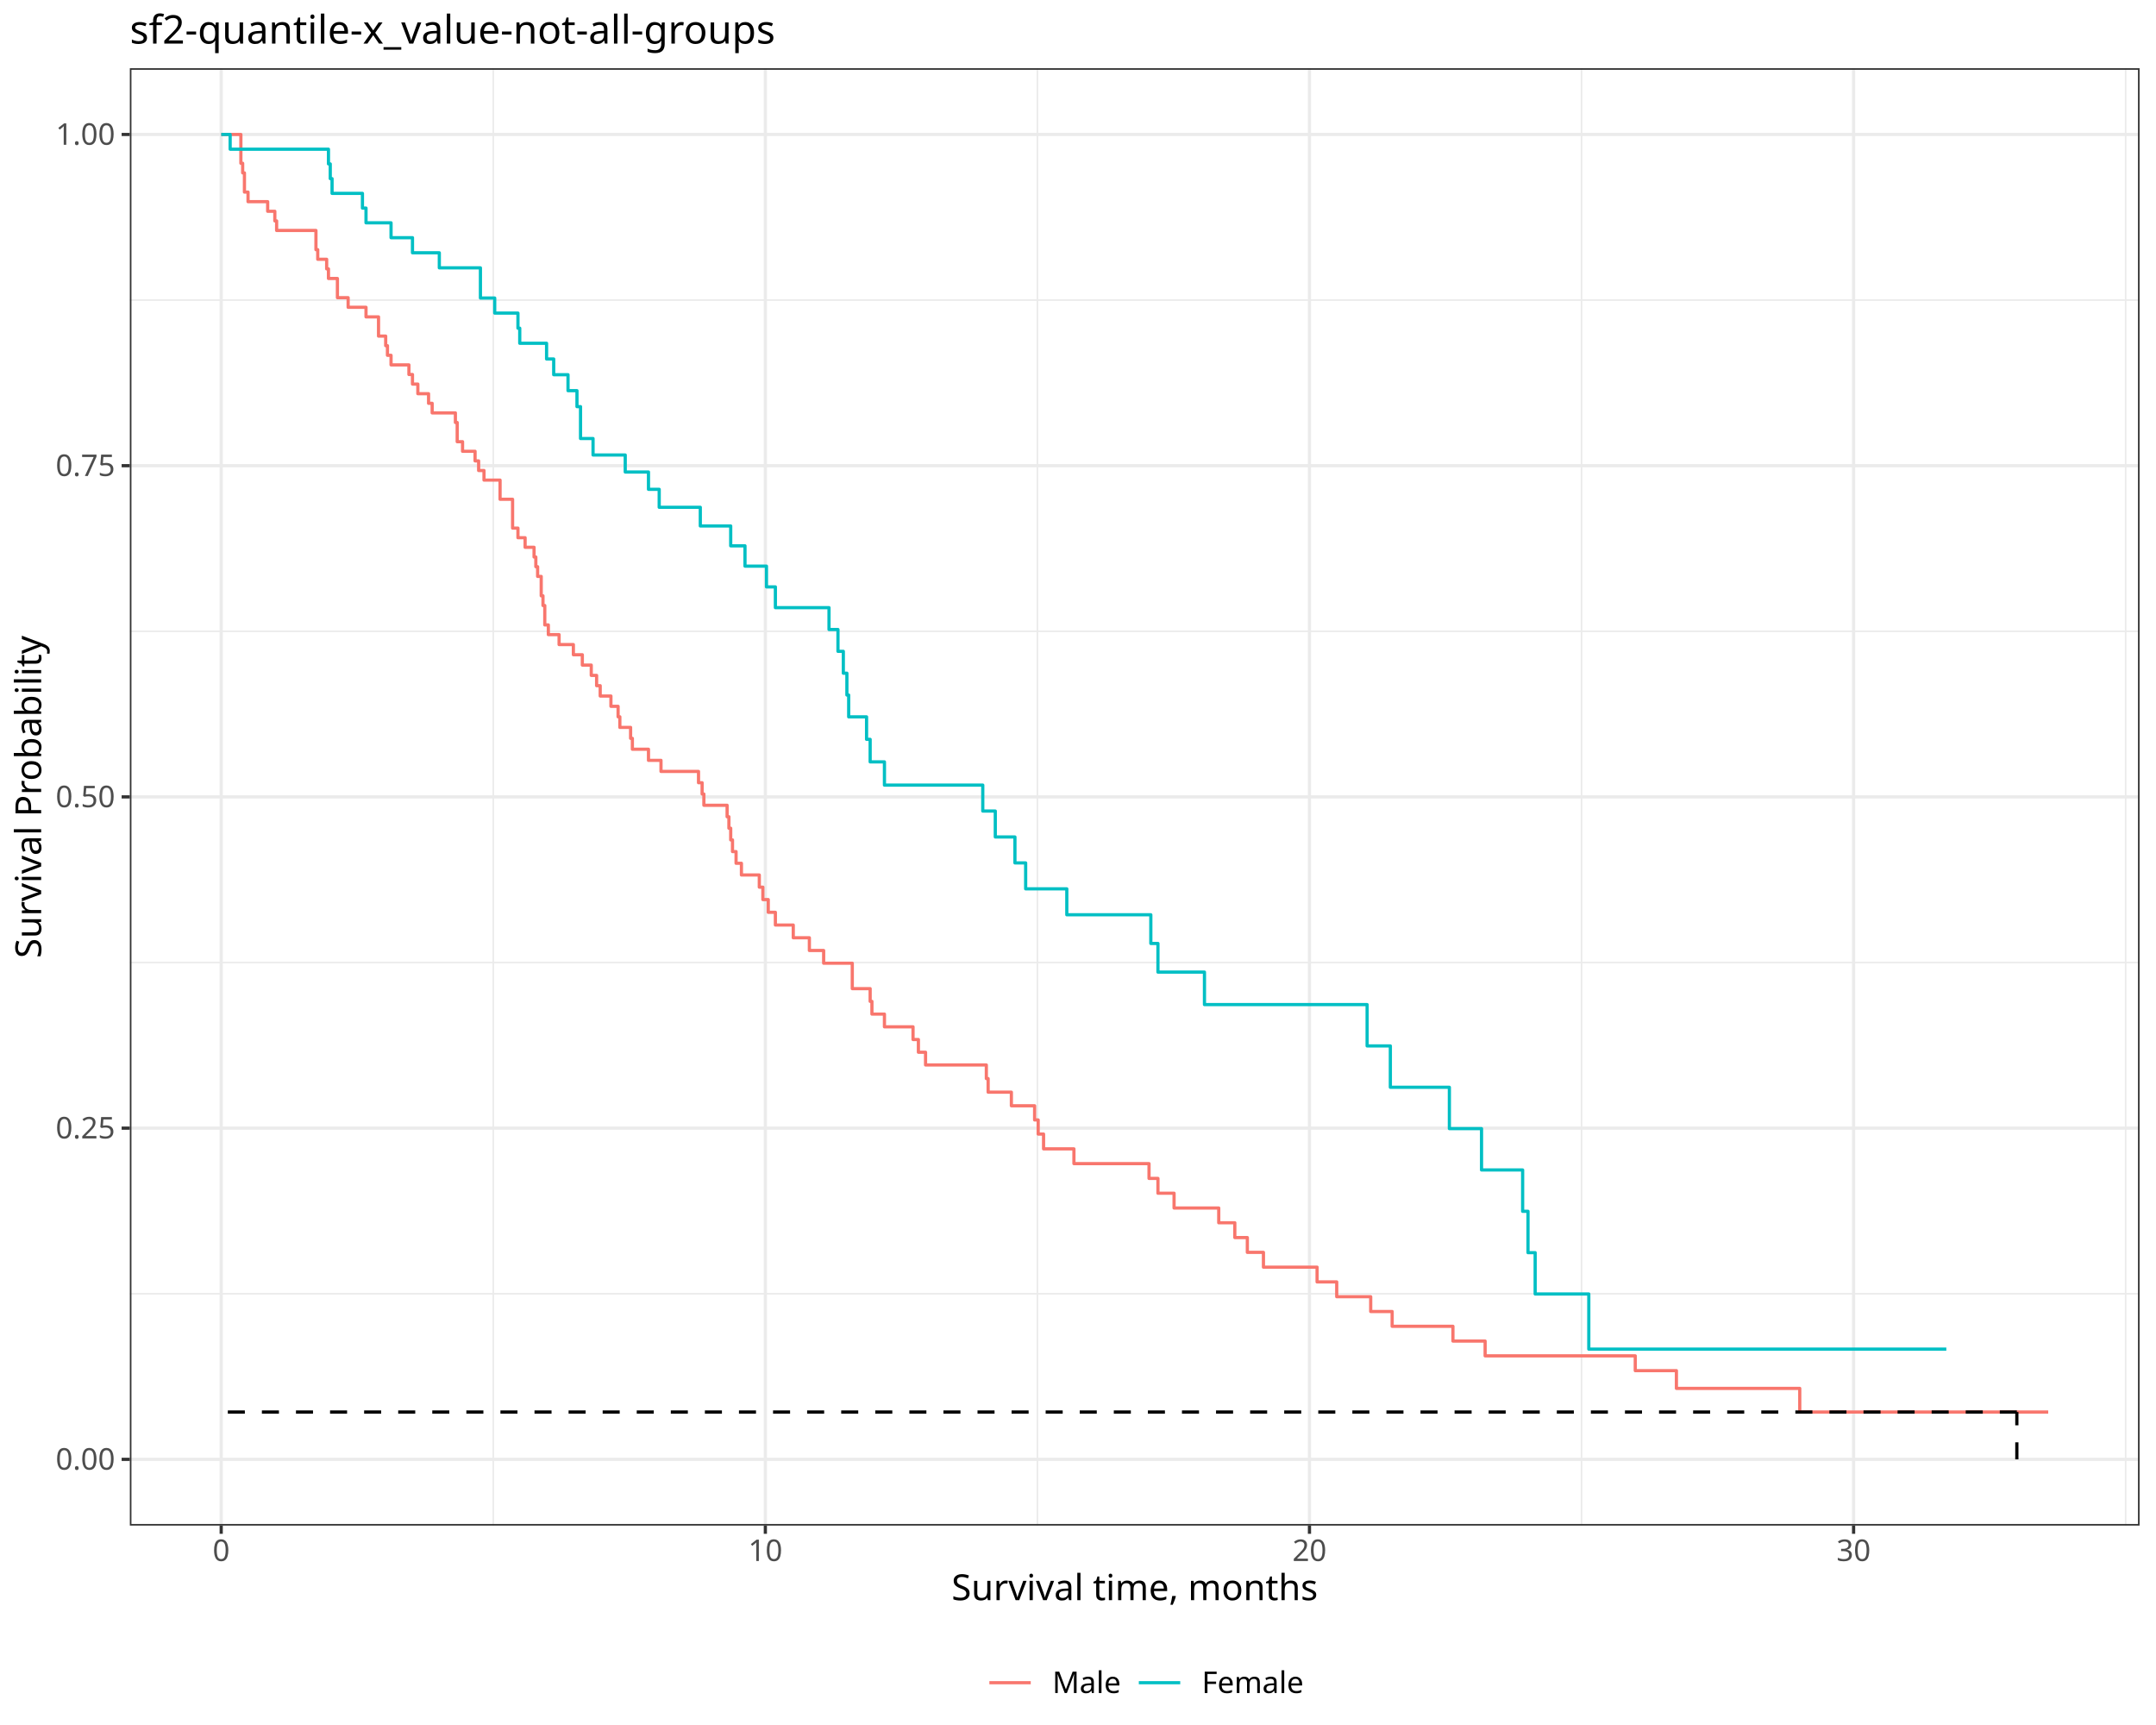
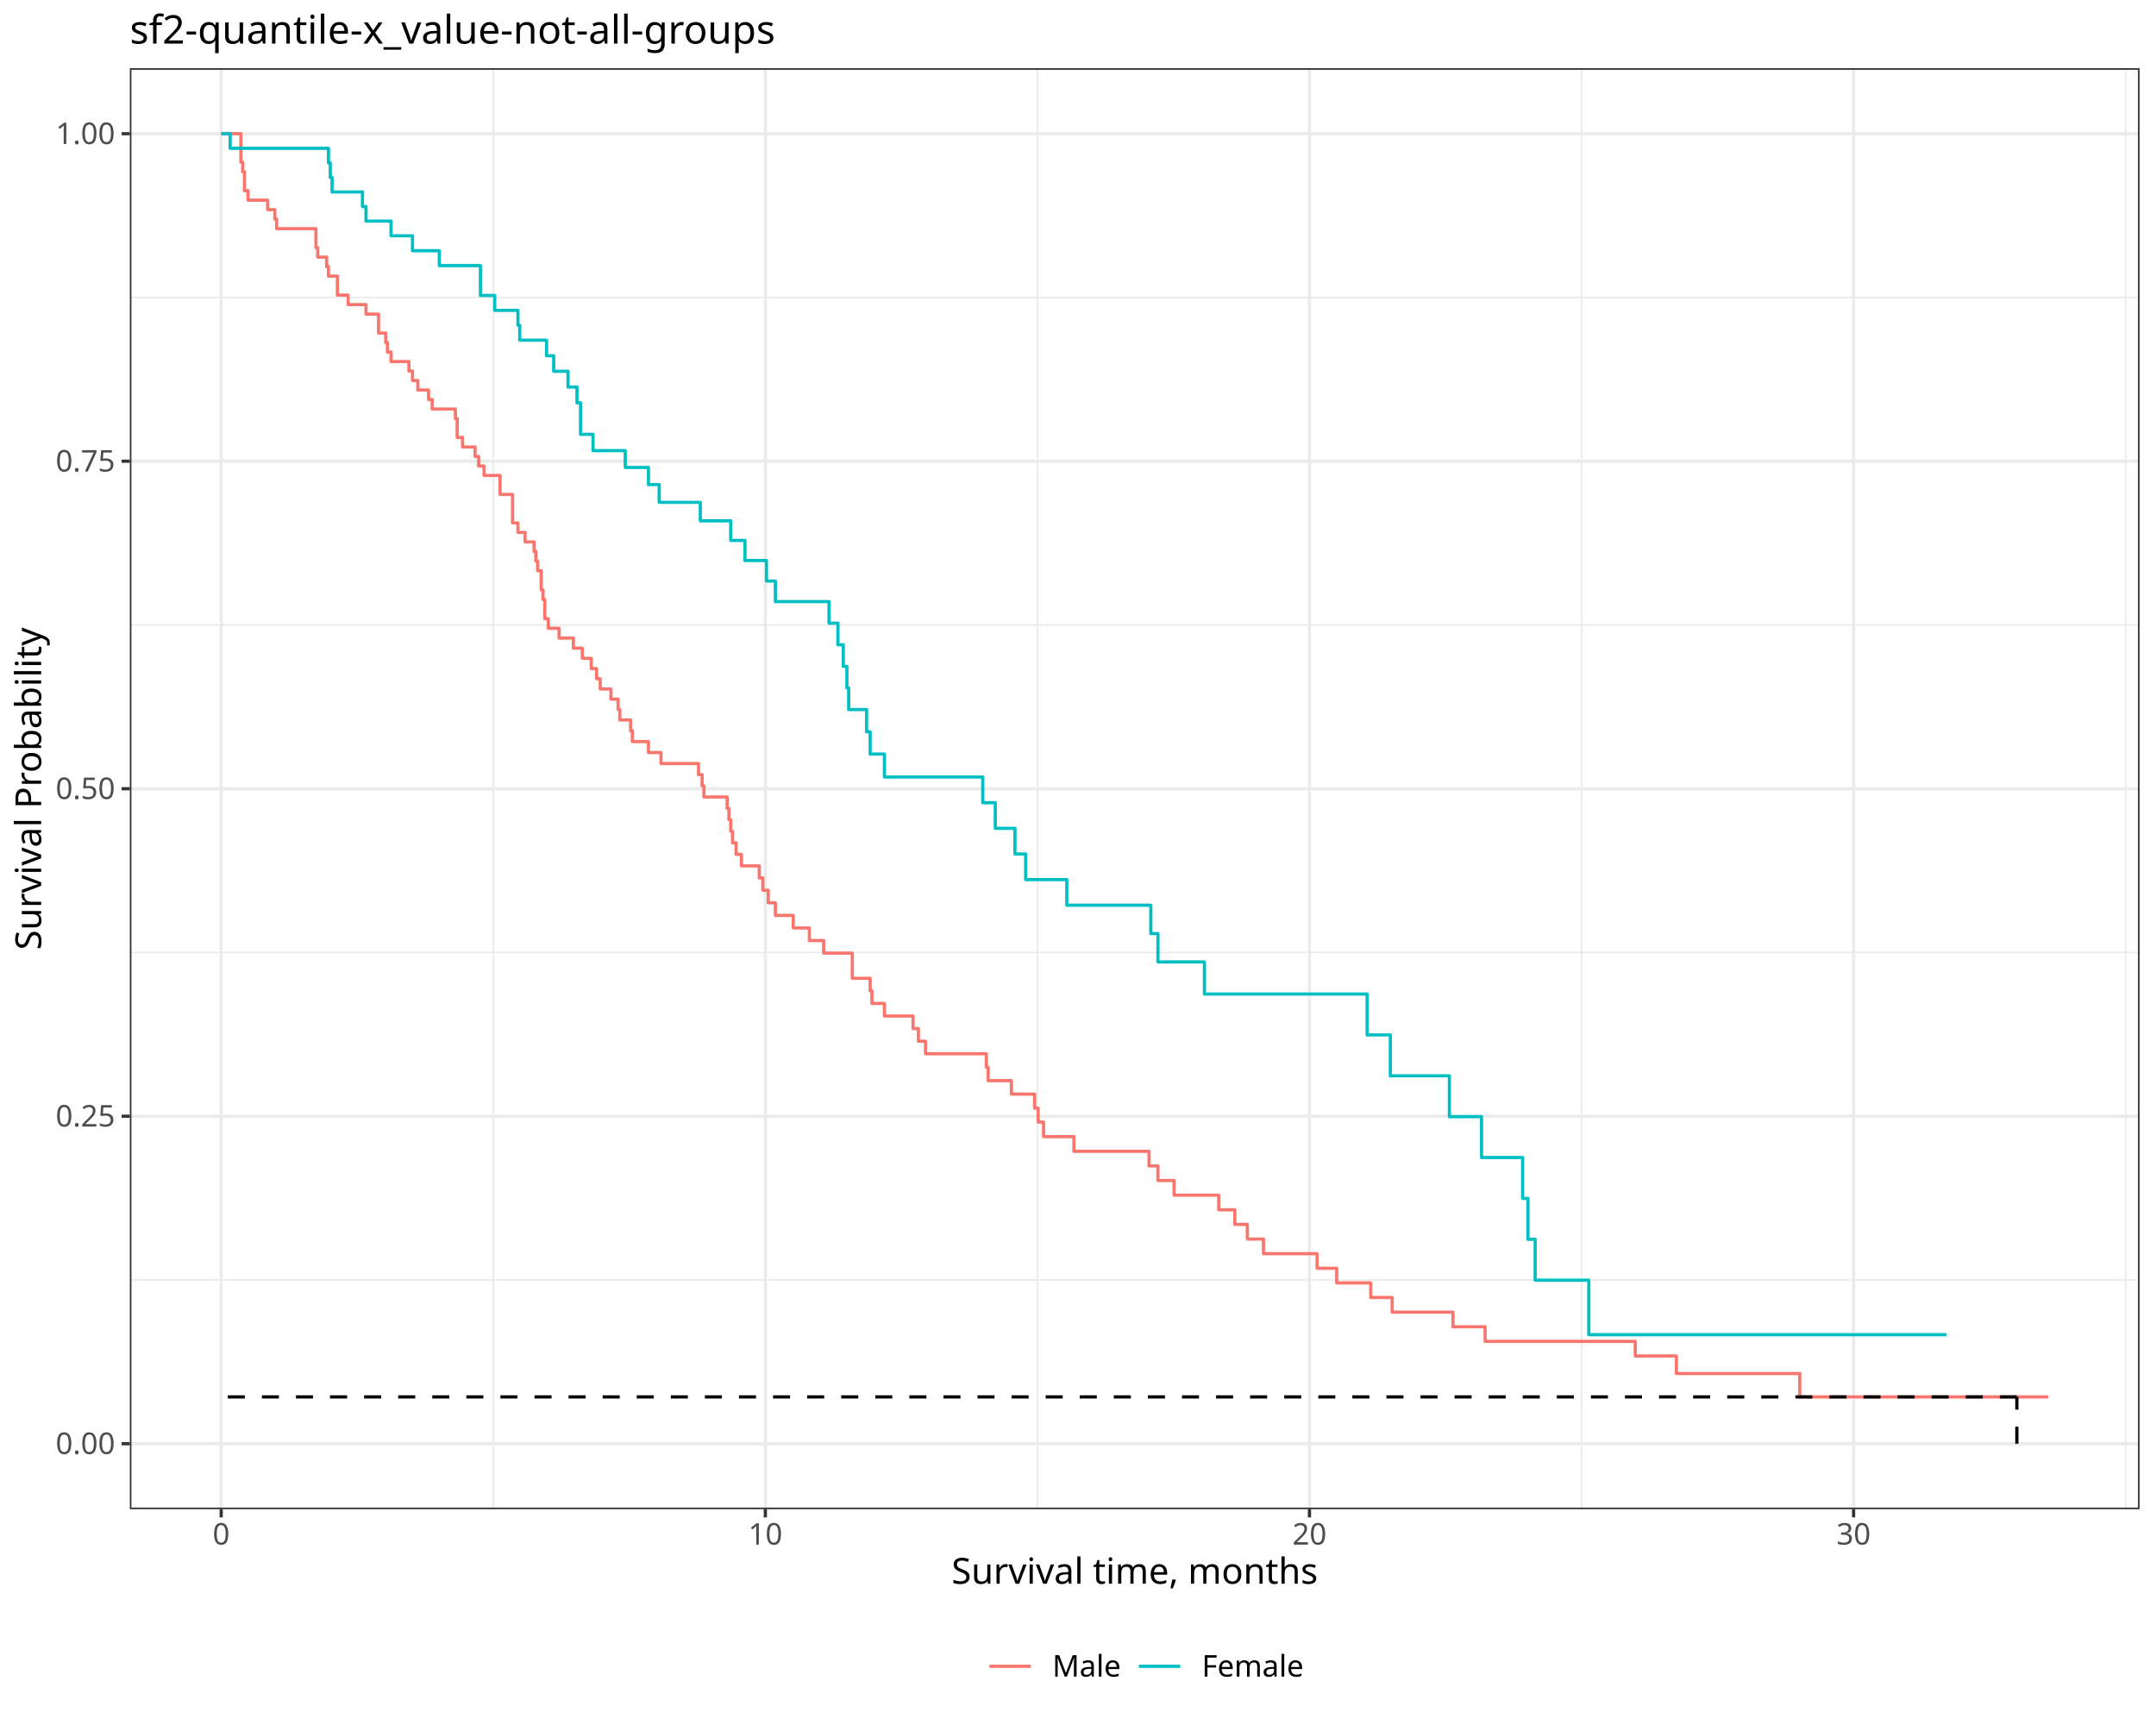
<svg xmlns="http://www.w3.org/2000/svg" class="svglite" data-engine-version="2.0" width="720.00pt" height="576.00pt" viewBox="0 0 720.00 576.00">
  <defs>
    <style type="text/css">
    .svglite line, .svglite polyline, .svglite polygon, .svglite path, .svglite rect, .svglite circle {
      fill: none;
      stroke: #000000;
      stroke-linecap: round;
      stroke-linejoin: round;
      stroke-miterlimit: 10.00;
    }
  </style>
  </defs>
  <rect width="100%" height="100%" style="stroke: none; fill: #FFFFFF;" />
  <defs>
    <clipPath id="cpMC4wMHw3MjAuMDB8MC4wMHw1NzYuMDA=">
      <rect x="0.00" y="0.00" width="720.00" height="576.00" />
    </clipPath>
  </defs>
  <g clip-path="url(#cpMC4wMHw3MjAuMDB8MC4wMHw1NzYuMDA=)">
    <rect x="0.00" y="0.00" width="720.00" height="576.00" style="stroke-width: 1.07; stroke: #FFFFFF; fill: #FFFFFF;" />
  </g>
  <defs>
-     <clipPath id="cpNDMuMzZ8NzE0LjUyfDIyLjc4fDUwOS40Mg==">
-       <rect x="43.36" y="22.78" width="671.16" height="486.64" />
+     <clipPath id="cpNDMuMzZ8NzE0LjUyfDIyLjc4fDUwMy45NA==">
+       <rect x="43.36" y="22.78" width="671.16" height="481.16" />
    </clipPath>
  </defs>
-   <g clip-path="url(#cpNDMuMzZ8NzE0LjUyfDIyLjc4fDUwOS40Mg==)">
-     <rect x="43.36" y="22.78" width="671.16" height="486.64" style="stroke-width: 1.07; stroke: none; fill: #FFFFFF;" />
-     <polyline points="43.36,432.00 714.52,432.00 " style="stroke-width: 0.53; stroke: #EBEBEB; stroke-linecap: butt;" />
-     <polyline points="43.36,321.40 714.52,321.40 " style="stroke-width: 0.53; stroke: #EBEBEB; stroke-linecap: butt;" />
-     <polyline points="43.36,210.80 714.52,210.80 " style="stroke-width: 0.53; stroke: #EBEBEB; stroke-linecap: butt;" />
-     <polyline points="43.36,100.20 714.52,100.20 " style="stroke-width: 0.53; stroke: #EBEBEB; stroke-linecap: butt;" />
-     <polyline points="164.73,509.42 164.73,22.78 " style="stroke-width: 0.53; stroke: #EBEBEB; stroke-linecap: butt;" />
-     <polyline points="346.44,509.42 346.44,22.78 " style="stroke-width: 0.53; stroke: #EBEBEB; stroke-linecap: butt;" />
-     <polyline points="528.16,509.42 528.16,22.78 " style="stroke-width: 0.53; stroke: #EBEBEB; stroke-linecap: butt;" />
-     <polyline points="709.87,509.42 709.87,22.78 " style="stroke-width: 0.53; stroke: #EBEBEB; stroke-linecap: butt;" />
-     <polyline points="43.36,487.30 714.52,487.30 " style="stroke-width: 1.07; stroke: #EBEBEB; stroke-linecap: butt;" />
-     <polyline points="43.36,376.70 714.52,376.70 " style="stroke-width: 1.07; stroke: #EBEBEB; stroke-linecap: butt;" />
-     <polyline points="43.36,266.10 714.52,266.10 " style="stroke-width: 1.07; stroke: #EBEBEB; stroke-linecap: butt;" />
-     <polyline points="43.36,155.50 714.52,155.50 " style="stroke-width: 1.07; stroke: #EBEBEB; stroke-linecap: butt;" />
-     <polyline points="43.36,44.90 714.52,44.90 " style="stroke-width: 1.07; stroke: #EBEBEB; stroke-linecap: butt;" />
-     <polyline points="73.87,509.42 73.87,22.78 " style="stroke-width: 1.07; stroke: #EBEBEB; stroke-linecap: butt;" />
-     <polyline points="255.59,509.42 255.59,22.78 " style="stroke-width: 1.07; stroke: #EBEBEB; stroke-linecap: butt;" />
-     <polyline points="437.30,509.42 437.30,22.78 " style="stroke-width: 1.07; stroke: #EBEBEB; stroke-linecap: butt;" />
-     <polyline points="619.01,509.42 619.01,22.78 " style="stroke-width: 1.07; stroke: #EBEBEB; stroke-linecap: butt;" />
-     <polyline points="73.87,44.90 80.44,44.90 80.44,54.52 81.04,54.52 81.04,57.73 81.63,57.73 81.63,64.14 82.83,64.14 82.83,67.34 89.39,67.34 89.39,70.55 91.78,70.55 91.78,73.76 92.38,73.76 92.38,76.96 105.51,76.96 105.51,83.37 106.11,83.37 106.11,86.58 109.09,86.58 109.09,89.78 109.69,89.78 109.69,92.99 112.68,92.99 112.68,99.40 116.26,99.40 116.26,102.61 122.23,102.61 122.23,105.81 126.41,105.81 126.41,112.23 128.80,112.23 128.80,115.43 129.39,115.43 129.39,118.64 130.59,118.64 130.59,121.84 136.56,121.84 136.56,125.05 137.75,125.05 137.75,128.25 139.54,128.25 139.54,131.46 143.12,131.46 143.12,134.67 144.32,134.67 144.32,137.87 152.08,137.87 152.08,141.08 152.68,141.08 152.68,147.49 154.47,147.49 154.47,150.69 158.65,150.69 158.65,153.90 159.84,153.90 159.84,157.11 161.63,157.11 161.63,160.31 167.00,160.31 167.00,166.72 171.18,166.72 171.18,176.34 172.97,176.34 172.97,179.55 175.36,179.55 175.36,182.75 177.75,182.75 177.75,182.75 178.35,182.75 178.35,185.99 178.94,185.99 178.94,189.23 179.54,189.23 179.54,192.47 180.74,192.47 180.74,198.95 181.33,198.95 181.33,202.19 181.93,202.19 181.93,208.67 183.12,208.67 183.12,211.91 184.32,211.91 184.32,211.91 186.11,211.91 186.11,211.91 186.71,211.91 186.71,215.23 187.90,215.23 187.90,215.23 190.88,215.23 190.88,215.23 191.48,215.23 191.48,218.63 194.47,218.63 194.47,222.08 197.45,222.08 197.45,225.52 199.24,225.52 199.24,228.96 200.44,228.96 200.44,232.41 204.02,232.41 204.02,235.85 205.81,235.85 205.81,235.85 206.41,235.85 206.41,239.35 207.00,239.35 207.00,242.89 208.20,242.89 208.20,242.89 210.59,242.89 210.59,246.54 211.18,246.54 211.18,250.18 215.36,250.18 215.36,250.18 216.56,250.18 216.56,253.89 220.74,253.89 220.74,257.59 228.50,257.59 228.50,257.59 233.27,257.59 233.27,261.36 234.47,261.36 234.47,265.13 235.06,265.13 235.06,268.89 240.44,268.89 240.44,268.89 242.82,268.89 242.82,272.72 243.42,272.72 243.42,276.55 244.02,276.55 244.02,280.46 244.62,280.46 244.62,284.36 245.81,284.36 245.81,288.26 247.60,288.26 247.60,292.17 248.20,292.17 248.20,292.17 252.97,292.17 252.97,292.17 253.57,292.17 253.57,296.23 254.76,296.23 254.76,300.38 256.56,300.38 256.56,304.63 258.94,304.63 258.94,308.88 264.91,308.88 264.91,313.13 270.29,313.13 270.29,317.38 275.06,317.38 275.06,321.63 284.62,321.63 284.62,330.12 290.59,330.12 290.59,334.37 291.18,334.37 291.18,338.62 295.36,338.62 295.36,342.87 304.91,342.87 304.91,347.11 306.70,347.11 306.70,351.36 309.09,351.36 309.09,355.61 315.06,355.61 315.06,355.61 320.44,355.61 320.44,355.61 329.39,355.61 329.39,360.15 329.99,360.15 329.99,364.69 337.75,364.69 337.75,369.23 338.94,369.23 338.94,369.23 345.51,369.23 345.51,373.96 346.70,373.96 346.70,378.68 347.30,378.68 347.30,378.68 348.50,378.68 348.50,383.62 358.64,383.62 358.64,388.55 383.72,388.55 383.72,393.49 386.70,393.49 386.70,398.43 392.08,398.43 392.08,403.37 407.00,403.37 407.00,408.30 412.37,408.30 412.37,413.24 416.55,413.24 416.55,418.18 421.93,418.18 421.93,423.12 439.84,423.12 439.84,428.05 446.40,428.05 446.40,432.99 457.75,432.99 457.75,437.93 464.91,437.93 464.91,442.87 485.21,442.87 485.21,447.80 495.96,447.80 495.96,452.74 546.10,452.74 546.10,457.68 555.06,457.68 555.06,457.68 559.84,457.68 559.84,463.60 575.36,463.60 575.36,463.60 601.03,463.60 601.03,471.50 676.85,471.50 676.85,471.50 684.01,471.50 684.01,471.50 " style="stroke-width: 1.07; stroke: #F8766D; stroke-linecap: butt;" />
-     <polyline points="73.87,44.90 76.86,44.90 76.86,49.82 109.69,49.82 109.69,54.73 110.29,54.73 110.29,59.65 110.89,59.65 110.89,64.57 121.04,64.57 121.04,69.48 122.23,69.48 122.23,74.40 128.80,74.40 128.80,74.40 130.59,74.40 130.59,79.37 136.56,79.37 136.56,79.37 137.75,79.37 137.75,84.41 146.71,84.41 146.71,89.44 160.44,89.44 160.44,99.52 165.21,99.52 165.21,104.55 172.97,104.55 172.97,109.59 173.57,109.59 173.57,114.62 177.15,114.62 177.15,114.62 178.35,114.62 178.35,114.62 179.54,114.62 179.54,114.62 182.53,114.62 182.53,119.87 184.91,119.87 184.91,125.12 188.50,125.12 188.50,125.12 189.69,125.12 189.69,130.45 192.68,130.45 192.68,135.78 193.87,135.78 193.87,146.43 194.47,146.43 194.47,146.43 195.06,146.43 195.06,146.43 198.05,146.43 198.05,151.93 199.84,151.93 199.84,151.93 207.60,151.93 207.60,151.93 208.80,151.93 208.80,157.61 214.17,157.61 214.17,157.61 216.56,157.61 216.56,163.39 217.15,163.39 217.15,163.39 218.94,163.39 218.94,163.39 220.14,163.39 220.14,169.39 224.32,169.39 224.32,169.39 232.68,169.39 232.68,169.39 233.87,169.39 233.87,175.63 234.47,175.63 234.47,175.63 236.26,175.63 236.26,175.63 238.65,175.63 238.65,175.63 244.02,175.63 244.02,182.26 248.20,182.26 248.20,182.26 248.79,182.26 248.79,189.04 250.59,189.04 250.59,189.04 255.96,189.04 255.96,195.97 258.94,195.97 258.94,202.91 261.93,202.91 261.93,202.91 272.08,202.91 272.08,202.91 276.85,202.91 276.85,210.20 279.84,210.20 279.84,217.49 281.63,217.49 281.63,224.79 282.82,224.79 282.82,232.08 283.42,232.08 283.42,239.37 286.41,239.37 286.41,239.37 289.39,239.37 289.39,246.88 290.59,246.88 290.59,254.40 291.18,254.40 291.18,254.40 295.36,254.40 295.36,262.16 298.35,262.16 298.35,262.16 301.93,262.16 301.93,262.16 303.12,262.16 303.12,262.16 328.20,262.16 328.20,270.82 332.38,270.82 332.38,279.48 338.94,279.48 338.94,288.14 342.52,288.14 342.52,296.80 356.26,296.80 356.26,305.46 378.94,305.46 378.94,305.46 384.32,305.46 384.32,315.03 386.70,315.03 386.70,324.60 389.69,324.60 389.69,324.60 398.05,324.60 398.05,324.60 402.23,324.60 402.23,335.45 402.82,335.45 402.82,335.45 407.60,335.45 407.60,335.45 424.91,335.45 424.91,335.45 456.55,335.45 456.55,349.25 464.31,349.25 464.31,363.06 484.02,363.06 484.02,376.86 494.76,376.86 494.76,390.67 508.49,390.67 508.49,404.47 510.28,404.47 510.28,418.28 512.67,418.28 512.67,432.08 515.66,432.08 515.66,432.08 530.58,432.08 530.58,450.49 564.01,450.49 564.01,450.49 649.98,450.49 649.98,450.49 " style="stroke-width: 1.07; stroke: #00BFC4; stroke-linecap: butt;" />
-     <line x1="673.53" y1="471.50" x2="73.87" y2="471.50" style="stroke-width: 1.07; stroke-dasharray: 5.69,5.69; stroke-linecap: butt;" />
-     <line x1="673.53" y1="487.30" x2="673.53" y2="471.50" style="stroke-width: 1.07; stroke-dasharray: 5.69,5.69; stroke-linecap: butt;" />
-     <rect x="43.36" y="22.78" width="671.16" height="486.64" style="stroke-width: 1.07; stroke: #333333;" />
+   <g clip-path="url(#cpNDMuMzZ8NzE0LjUyfDIyLjc4fDUwMy45NA==)">
+     <rect x="43.36" y="22.78" width="671.16" height="481.16" style="stroke-width: 1.07; stroke: none; fill: #FFFFFF;" />
+     <polyline points="43.36,427.40 714.52,427.40 " style="stroke-width: 0.53; stroke: #EBEBEB; stroke-linecap: butt;" />
+     <polyline points="43.36,318.04 714.52,318.04 " style="stroke-width: 0.53; stroke: #EBEBEB; stroke-linecap: butt;" />
+     <polyline points="43.36,208.69 714.52,208.69 " style="stroke-width: 0.53; stroke: #EBEBEB; stroke-linecap: butt;" />
+     <polyline points="43.36,99.33 714.52,99.33 " style="stroke-width: 0.53; stroke: #EBEBEB; stroke-linecap: butt;" />
+     <polyline points="164.73,503.94 164.73,22.78 " style="stroke-width: 0.53; stroke: #EBEBEB; stroke-linecap: butt;" />
+     <polyline points="346.44,503.94 346.44,22.78 " style="stroke-width: 0.53; stroke: #EBEBEB; stroke-linecap: butt;" />
+     <polyline points="528.16,503.94 528.16,22.78 " style="stroke-width: 0.53; stroke: #EBEBEB; stroke-linecap: butt;" />
+     <polyline points="709.87,503.94 709.87,22.78 " style="stroke-width: 0.53; stroke: #EBEBEB; stroke-linecap: butt;" />
+     <polyline points="43.36,482.07 714.52,482.07 " style="stroke-width: 1.07; stroke: #EBEBEB; stroke-linecap: butt;" />
+     <polyline points="43.36,372.72 714.52,372.72 " style="stroke-width: 1.07; stroke: #EBEBEB; stroke-linecap: butt;" />
+     <polyline points="43.36,263.36 714.52,263.36 " style="stroke-width: 1.07; stroke: #EBEBEB; stroke-linecap: butt;" />
+     <polyline points="43.36,154.01 714.52,154.01 " style="stroke-width: 1.07; stroke: #EBEBEB; stroke-linecap: butt;" />
+     <polyline points="43.36,44.65 714.52,44.65 " style="stroke-width: 1.07; stroke: #EBEBEB; stroke-linecap: butt;" />
+     <polyline points="73.87,503.94 73.87,22.78 " style="stroke-width: 1.07; stroke: #EBEBEB; stroke-linecap: butt;" />
+     <polyline points="255.59,503.94 255.59,22.78 " style="stroke-width: 1.07; stroke: #EBEBEB; stroke-linecap: butt;" />
+     <polyline points="437.30,503.94 437.30,22.78 " style="stroke-width: 1.07; stroke: #EBEBEB; stroke-linecap: butt;" />
+     <polyline points="619.01,503.94 619.01,22.78 " style="stroke-width: 1.07; stroke: #EBEBEB; stroke-linecap: butt;" />
+     <polyline points="73.87,44.65 80.44,44.65 80.44,54.16 81.04,54.16 81.04,57.33 81.63,57.33 81.63,63.67 82.83,63.67 82.83,66.84 89.39,66.84 89.39,70.01 91.78,70.01 91.78,73.18 92.38,73.18 92.38,76.35 105.51,76.35 105.51,82.69 106.11,82.69 106.11,85.86 109.09,85.86 109.09,89.03 109.69,89.03 109.69,92.20 112.68,92.20 112.68,98.54 116.26,98.54 116.26,101.71 122.23,101.71 122.23,104.88 126.41,104.88 126.41,111.22 128.80,111.22 128.80,114.39 129.39,114.39 129.39,117.56 130.59,117.56 130.59,120.73 136.56,120.73 136.56,123.90 137.75,123.90 137.75,127.07 139.54,127.07 139.54,130.24 143.12,130.24 143.12,133.41 144.32,133.41 144.32,136.58 152.08,136.58 152.08,139.75 152.68,139.75 152.68,146.08 154.47,146.08 154.47,149.25 158.65,149.25 158.65,152.42 159.84,152.42 159.84,155.59 161.63,155.59 161.63,158.76 167.00,158.76 167.00,165.10 171.18,165.10 171.18,174.61 172.97,174.61 172.97,177.78 175.36,177.78 175.36,180.95 177.75,180.95 177.75,180.95 178.35,180.95 178.35,184.15 178.94,184.15 178.94,187.36 179.54,187.36 179.54,190.56 180.74,190.56 180.74,196.97 181.33,196.97 181.33,200.17 181.93,200.17 181.93,206.58 183.12,206.58 183.12,209.78 184.32,209.78 184.32,209.78 186.11,209.78 186.11,209.78 186.71,209.78 186.71,213.06 187.90,213.06 187.90,213.06 190.88,213.06 190.88,213.06 191.48,213.06 191.48,216.43 194.47,216.43 194.47,219.83 197.45,219.83 197.45,223.24 199.24,223.24 199.24,226.64 200.44,226.64 200.44,230.05 204.02,230.05 204.02,233.45 205.81,233.45 205.81,233.45 206.41,233.45 206.41,236.91 207.00,236.91 207.00,240.41 208.20,240.41 208.20,240.41 210.59,240.41 210.59,244.02 211.18,244.02 211.18,247.62 215.36,247.62 215.36,247.62 216.56,247.62 216.56,251.29 220.74,251.29 220.74,254.95 228.50,254.95 228.50,254.95 233.27,254.95 233.27,258.67 234.47,258.67 234.47,262.40 235.06,262.40 235.06,266.12 240.44,266.12 240.44,266.12 242.82,266.12 242.82,269.91 243.42,269.91 243.42,273.70 244.02,273.70 244.02,277.56 244.62,277.56 244.62,281.41 245.81,281.41 245.81,285.27 247.60,285.27 247.60,289.13 248.20,289.13 248.20,289.13 252.97,289.13 252.97,289.13 253.57,289.13 253.57,293.15 254.76,293.15 254.76,297.26 256.56,297.26 256.56,301.46 258.94,301.46 258.94,305.66 264.91,305.66 264.91,309.86 270.29,309.86 270.29,314.06 275.06,314.06 275.06,318.26 284.62,318.26 284.62,326.66 290.59,326.66 290.59,330.86 291.18,330.86 291.18,335.06 295.36,335.06 295.36,339.26 304.91,339.26 304.91,343.46 306.70,343.46 306.70,347.66 309.09,347.66 309.09,351.86 315.06,351.86 315.06,351.86 320.44,351.86 320.44,351.86 329.39,351.86 329.39,356.35 329.99,356.35 329.99,360.84 337.75,360.84 337.75,365.33 338.94,365.33 338.94,365.33 345.51,365.33 345.51,370.00 346.70,370.00 346.70,374.67 347.30,374.67 347.30,374.67 348.50,374.67 348.50,379.55 358.64,379.55 358.64,384.44 383.72,384.44 383.72,389.32 386.70,389.32 386.70,394.20 392.08,394.20 392.08,399.08 407.00,399.08 407.00,403.96 412.37,403.96 412.37,408.85 416.55,408.85 416.55,413.73 421.93,413.73 421.93,418.61 439.84,418.61 439.84,423.49 446.40,423.49 446.40,428.37 457.75,428.37 457.75,433.25 464.91,433.25 464.91,438.14 485.21,438.14 485.21,443.02 495.96,443.02 495.96,447.90 546.10,447.90 546.10,452.78 555.06,452.78 555.06,452.78 559.84,452.78 559.84,458.64 575.36,458.64 575.36,458.64 601.03,458.64 601.03,466.45 676.85,466.45 676.85,466.45 684.01,466.45 684.01,466.45 " style="stroke-width: 1.07; stroke: #F8766D; stroke-linecap: butt;" />
+     <polyline points="73.87,44.65 76.86,44.65 76.86,49.51 109.69,49.51 109.69,54.37 110.29,54.37 110.29,59.24 110.89,59.24 110.89,64.10 121.04,64.10 121.04,68.96 122.23,68.96 122.23,73.82 128.80,73.82 128.80,73.82 130.59,73.82 130.59,78.73 136.56,78.73 136.56,78.73 137.75,78.73 137.75,83.71 146.71,83.71 146.71,88.69 160.44,88.69 160.44,98.65 165.21,98.65 165.21,103.63 172.97,103.63 172.97,108.61 173.57,108.61 173.57,113.59 177.15,113.59 177.15,113.59 178.35,113.59 178.35,113.59 179.54,113.59 179.54,113.59 182.53,113.59 182.53,118.78 184.91,118.78 184.91,123.97 188.50,123.97 188.50,123.97 189.69,123.97 189.69,129.24 192.68,129.24 192.68,134.50 193.87,134.50 193.87,145.04 194.47,145.04 194.47,145.04 195.06,145.04 195.06,145.04 198.05,145.04 198.05,150.47 199.84,150.47 199.84,150.47 207.60,150.47 207.60,150.47 208.80,150.47 208.80,156.09 214.17,156.09 214.17,156.09 216.56,156.09 216.56,161.81 217.15,161.81 217.15,161.81 218.94,161.81 218.94,161.81 220.14,161.81 220.14,167.74 224.32,167.74 224.32,167.74 232.68,167.74 232.68,167.74 233.87,167.74 233.87,173.91 234.47,173.91 234.47,173.91 236.26,173.91 236.26,173.91 238.65,173.91 238.65,173.91 244.02,173.91 244.02,180.46 248.20,180.46 248.20,180.46 248.79,180.46 248.79,187.16 250.59,187.16 250.59,187.16 255.96,187.16 255.96,194.02 258.94,194.02 258.94,200.88 261.93,200.88 261.93,200.88 272.08,200.88 272.08,200.88 276.85,200.88 276.85,208.09 279.84,208.09 279.84,215.30 281.63,215.30 281.63,222.51 282.82,222.51 282.82,229.72 283.42,229.72 283.42,236.93 286.41,236.93 286.41,236.93 289.39,236.93 289.39,244.36 290.59,244.36 290.59,251.79 291.18,251.79 291.18,251.79 295.36,251.79 295.36,259.46 298.35,259.46 298.35,259.46 301.93,259.46 301.93,259.46 303.12,259.46 303.12,259.46 328.20,259.46 328.20,268.03 332.38,268.03 332.38,276.59 338.94,276.59 338.94,285.15 342.52,285.15 342.52,293.71 356.26,293.71 356.26,302.27 378.94,302.27 378.94,302.27 384.32,302.27 384.32,311.74 386.70,311.74 386.70,321.20 389.69,321.20 389.69,321.20 398.05,321.20 398.05,321.20 402.23,321.20 402.23,331.92 402.82,331.92 402.82,331.92 407.60,331.92 407.60,331.92 424.91,331.92 424.91,331.92 456.55,331.92 456.55,345.57 464.31,345.57 464.31,359.22 484.02,359.22 484.02,372.87 494.76,372.87 494.76,386.52 508.49,386.52 508.49,400.17 510.28,400.17 510.28,413.82 512.67,413.82 512.67,427.47 515.66,427.47 515.66,427.47 530.58,427.47 530.58,445.67 564.01,445.67 564.01,445.67 649.98,445.67 649.98,445.67 " style="stroke-width: 1.07; stroke: #00BFC4; stroke-linecap: butt;" />
+     <line x1="673.53" y1="466.45" x2="73.87" y2="466.45" style="stroke-width: 1.07; stroke-dasharray: 5.69,5.69; stroke-linecap: butt;" />
+     <line x1="673.53" y1="482.07" x2="673.53" y2="466.45" style="stroke-width: 1.07; stroke-dasharray: 5.69,5.69; stroke-linecap: butt;" />
+     <rect x="43.36" y="22.78" width="671.16" height="481.16" style="stroke-width: 1.07; stroke: #333333;" />
  </g>
  <g clip-path="url(#cpMC4wMHw3MjAuMDB8MC4wMHw1NzYuMDA=)">
-     <text x="38.43" y="490.74" text-anchor="end" style="font-size: 10.00px; fill: #4D4D4D; font-family: sans;" textLength="19.46px" lengthAdjust="spacingAndGlyphs">0.00</text>
-     <text x="38.43" y="380.14" text-anchor="end" style="font-size: 10.00px; fill: #4D4D4D; font-family: sans;" textLength="19.46px" lengthAdjust="spacingAndGlyphs">0.25</text>
-     <text x="38.43" y="269.54" text-anchor="end" style="font-size: 10.00px; fill: #4D4D4D; font-family: sans;" textLength="19.46px" lengthAdjust="spacingAndGlyphs">0.50</text>
-     <text x="38.43" y="158.94" text-anchor="end" style="font-size: 10.00px; fill: #4D4D4D; font-family: sans;" textLength="19.46px" lengthAdjust="spacingAndGlyphs">0.75</text>
-     <text x="38.43" y="48.34" text-anchor="end" style="font-size: 10.00px; fill: #4D4D4D; font-family: sans;" textLength="19.46px" lengthAdjust="spacingAndGlyphs">1.00</text>
-     <polyline points="40.62,487.30 43.36,487.30 " style="stroke-width: 1.07; stroke: #333333; stroke-linecap: butt;" />
-     <polyline points="40.62,376.70 43.36,376.70 " style="stroke-width: 1.07; stroke: #333333; stroke-linecap: butt;" />
-     <polyline points="40.62,266.10 43.36,266.10 " style="stroke-width: 1.07; stroke: #333333; stroke-linecap: butt;" />
-     <polyline points="40.62,155.50 43.36,155.50 " style="stroke-width: 1.07; stroke: #333333; stroke-linecap: butt;" />
-     <polyline points="40.62,44.90 43.36,44.90 " style="stroke-width: 1.07; stroke: #333333; stroke-linecap: butt;" />
-     <polyline points="73.87,512.16 73.87,509.42 " style="stroke-width: 1.07; stroke: #333333; stroke-linecap: butt;" />
-     <polyline points="255.59,512.16 255.59,509.42 " style="stroke-width: 1.07; stroke: #333333; stroke-linecap: butt;" />
-     <polyline points="437.30,512.16 437.30,509.42 " style="stroke-width: 1.07; stroke: #333333; stroke-linecap: butt;" />
-     <polyline points="619.01,512.16 619.01,509.42 " style="stroke-width: 1.07; stroke: #333333; stroke-linecap: butt;" />
-     <text x="73.87" y="521.24" text-anchor="middle" style="font-size: 10.00px; fill: #4D4D4D; font-family: sans;" textLength="5.56px" lengthAdjust="spacingAndGlyphs">0</text>
-     <text x="255.59" y="521.24" text-anchor="middle" style="font-size: 10.00px; fill: #4D4D4D; font-family: sans;" textLength="11.12px" lengthAdjust="spacingAndGlyphs">10</text>
-     <text x="437.30" y="521.24" text-anchor="middle" style="font-size: 10.00px; fill: #4D4D4D; font-family: sans;" textLength="11.12px" lengthAdjust="spacingAndGlyphs">20</text>
-     <text x="619.01" y="521.24" text-anchor="middle" style="font-size: 10.00px; fill: #4D4D4D; font-family: sans;" textLength="11.12px" lengthAdjust="spacingAndGlyphs">30</text>
-     <text x="378.94" y="534.31" text-anchor="middle" style="font-size: 12.00px; font-family: sans;" textLength="114.72px" lengthAdjust="spacingAndGlyphs">Survival time, months</text>
-     <text transform="translate(13.74,266.10) rotate(-90)" text-anchor="middle" style="font-size: 12.00px; font-family: sans;" textLength="102.05px" lengthAdjust="spacingAndGlyphs">Survival Probability</text>
-     <rect x="317.71" y="547.76" width="122.46" height="28.24" style="stroke-width: 1.07; stroke: none; fill: #FFFFFF;" />
-     <rect x="328.67" y="553.24" width="17.28" height="17.28" style="stroke-width: 1.07; stroke: none; fill: #FFFFFF;" />
-     <line x1="330.40" y1="561.88" x2="344.22" y2="561.88" style="stroke-width: 1.07; stroke: #F8766D; stroke-linecap: butt;" />
-     <rect x="378.59" y="553.24" width="17.28" height="17.28" style="stroke-width: 1.07; stroke: none; fill: #FFFFFF;" />
-     <line x1="380.31" y1="561.88" x2="394.14" y2="561.88" style="stroke-width: 1.07; stroke: #00BFC4; stroke-linecap: butt;" />
-     <text x="351.43" y="565.32" style="font-size: 10.00px; font-family: sans;" textLength="21.68px" lengthAdjust="spacingAndGlyphs">Male</text>
-     <text x="401.35" y="565.32" style="font-size: 10.00px; font-family: sans;" textLength="33.35px" lengthAdjust="spacingAndGlyphs">Female</text>
+     <text x="38.43" y="485.51" text-anchor="end" style="font-size: 10.00px; fill: #4D4D4D; font-family: sans;" textLength="19.46px" lengthAdjust="spacingAndGlyphs">0.00</text>
+     <text x="38.43" y="376.16" text-anchor="end" style="font-size: 10.00px; fill: #4D4D4D; font-family: sans;" textLength="19.46px" lengthAdjust="spacingAndGlyphs">0.25</text>
+     <text x="38.43" y="266.80" text-anchor="end" style="font-size: 10.00px; fill: #4D4D4D; font-family: sans;" textLength="19.46px" lengthAdjust="spacingAndGlyphs">0.50</text>
+     <text x="38.43" y="157.45" text-anchor="end" style="font-size: 10.00px; fill: #4D4D4D; font-family: sans;" textLength="19.46px" lengthAdjust="spacingAndGlyphs">0.75</text>
+     <text x="38.43" y="48.10" text-anchor="end" style="font-size: 10.00px; fill: #4D4D4D; font-family: sans;" textLength="19.46px" lengthAdjust="spacingAndGlyphs">1.00</text>
+     <polyline points="40.62,482.07 43.36,482.07 " style="stroke-width: 1.07; stroke: #333333; stroke-linecap: butt;" />
+     <polyline points="40.62,372.72 43.36,372.72 " style="stroke-width: 1.07; stroke: #333333; stroke-linecap: butt;" />
+     <polyline points="40.62,263.36 43.36,263.36 " style="stroke-width: 1.07; stroke: #333333; stroke-linecap: butt;" />
+     <polyline points="40.62,154.01 43.36,154.01 " style="stroke-width: 1.07; stroke: #333333; stroke-linecap: butt;" />
+     <polyline points="40.62,44.65 43.36,44.65 " style="stroke-width: 1.07; stroke: #333333; stroke-linecap: butt;" />
+     <polyline points="73.87,506.68 73.87,503.94 " style="stroke-width: 1.07; stroke: #333333; stroke-linecap: butt;" />
+     <polyline points="255.59,506.68 255.59,503.94 " style="stroke-width: 1.07; stroke: #333333; stroke-linecap: butt;" />
+     <polyline points="437.30,506.68 437.30,503.94 " style="stroke-width: 1.07; stroke: #333333; stroke-linecap: butt;" />
+     <polyline points="619.01,506.68 619.01,503.94 " style="stroke-width: 1.07; stroke: #333333; stroke-linecap: butt;" />
+     <text x="73.87" y="515.76" text-anchor="middle" style="font-size: 10.00px; fill: #4D4D4D; font-family: sans;" textLength="5.56px" lengthAdjust="spacingAndGlyphs">0</text>
+     <text x="255.59" y="515.76" text-anchor="middle" style="font-size: 10.00px; fill: #4D4D4D; font-family: sans;" textLength="11.12px" lengthAdjust="spacingAndGlyphs">10</text>
+     <text x="437.30" y="515.76" text-anchor="middle" style="font-size: 10.00px; fill: #4D4D4D; font-family: sans;" textLength="11.12px" lengthAdjust="spacingAndGlyphs">20</text>
+     <text x="619.01" y="515.76" text-anchor="middle" style="font-size: 10.00px; fill: #4D4D4D; font-family: sans;" textLength="11.12px" lengthAdjust="spacingAndGlyphs">30</text>
+     <text x="378.94" y="528.83" text-anchor="middle" style="font-size: 12.00px; font-family: sans;" textLength="114.72px" lengthAdjust="spacingAndGlyphs">Survival time, months</text>
+     <text transform="translate(13.74,263.36) rotate(-90)" text-anchor="middle" style="font-size: 12.00px; font-family: sans;" textLength="102.05px" lengthAdjust="spacingAndGlyphs">Survival Probability</text>
+     <rect x="317.71" y="542.28" width="122.46" height="28.24" style="stroke-width: 1.07; stroke: none; fill: #FFFFFF;" />
+     <rect x="328.67" y="547.76" width="17.28" height="17.28" style="stroke-width: 1.07; stroke: none; fill: #FFFFFF;" />
+     <line x1="330.40" y1="556.40" x2="344.22" y2="556.40" style="stroke-width: 1.07; stroke: #F8766D; stroke-linecap: butt;" />
+     <rect x="378.59" y="547.76" width="17.28" height="17.28" style="stroke-width: 1.07; stroke: none; fill: #FFFFFF;" />
+     <line x1="380.31" y1="556.40" x2="394.14" y2="556.40" style="stroke-width: 1.07; stroke: #00BFC4; stroke-linecap: butt;" />
+     <text x="351.43" y="559.84" style="font-size: 10.00px; font-family: sans;" textLength="21.68px" lengthAdjust="spacingAndGlyphs">Male</text>
+     <text x="401.35" y="559.84" style="font-size: 10.00px; font-family: sans;" textLength="33.35px" lengthAdjust="spacingAndGlyphs">Female</text>
    <text x="43.36" y="14.56" style="font-size: 13.20px; font-family: sans;" textLength="203.26px" lengthAdjust="spacingAndGlyphs">sf2-quantile-x_value-not-all-groups</text>
  </g>
</svg>
